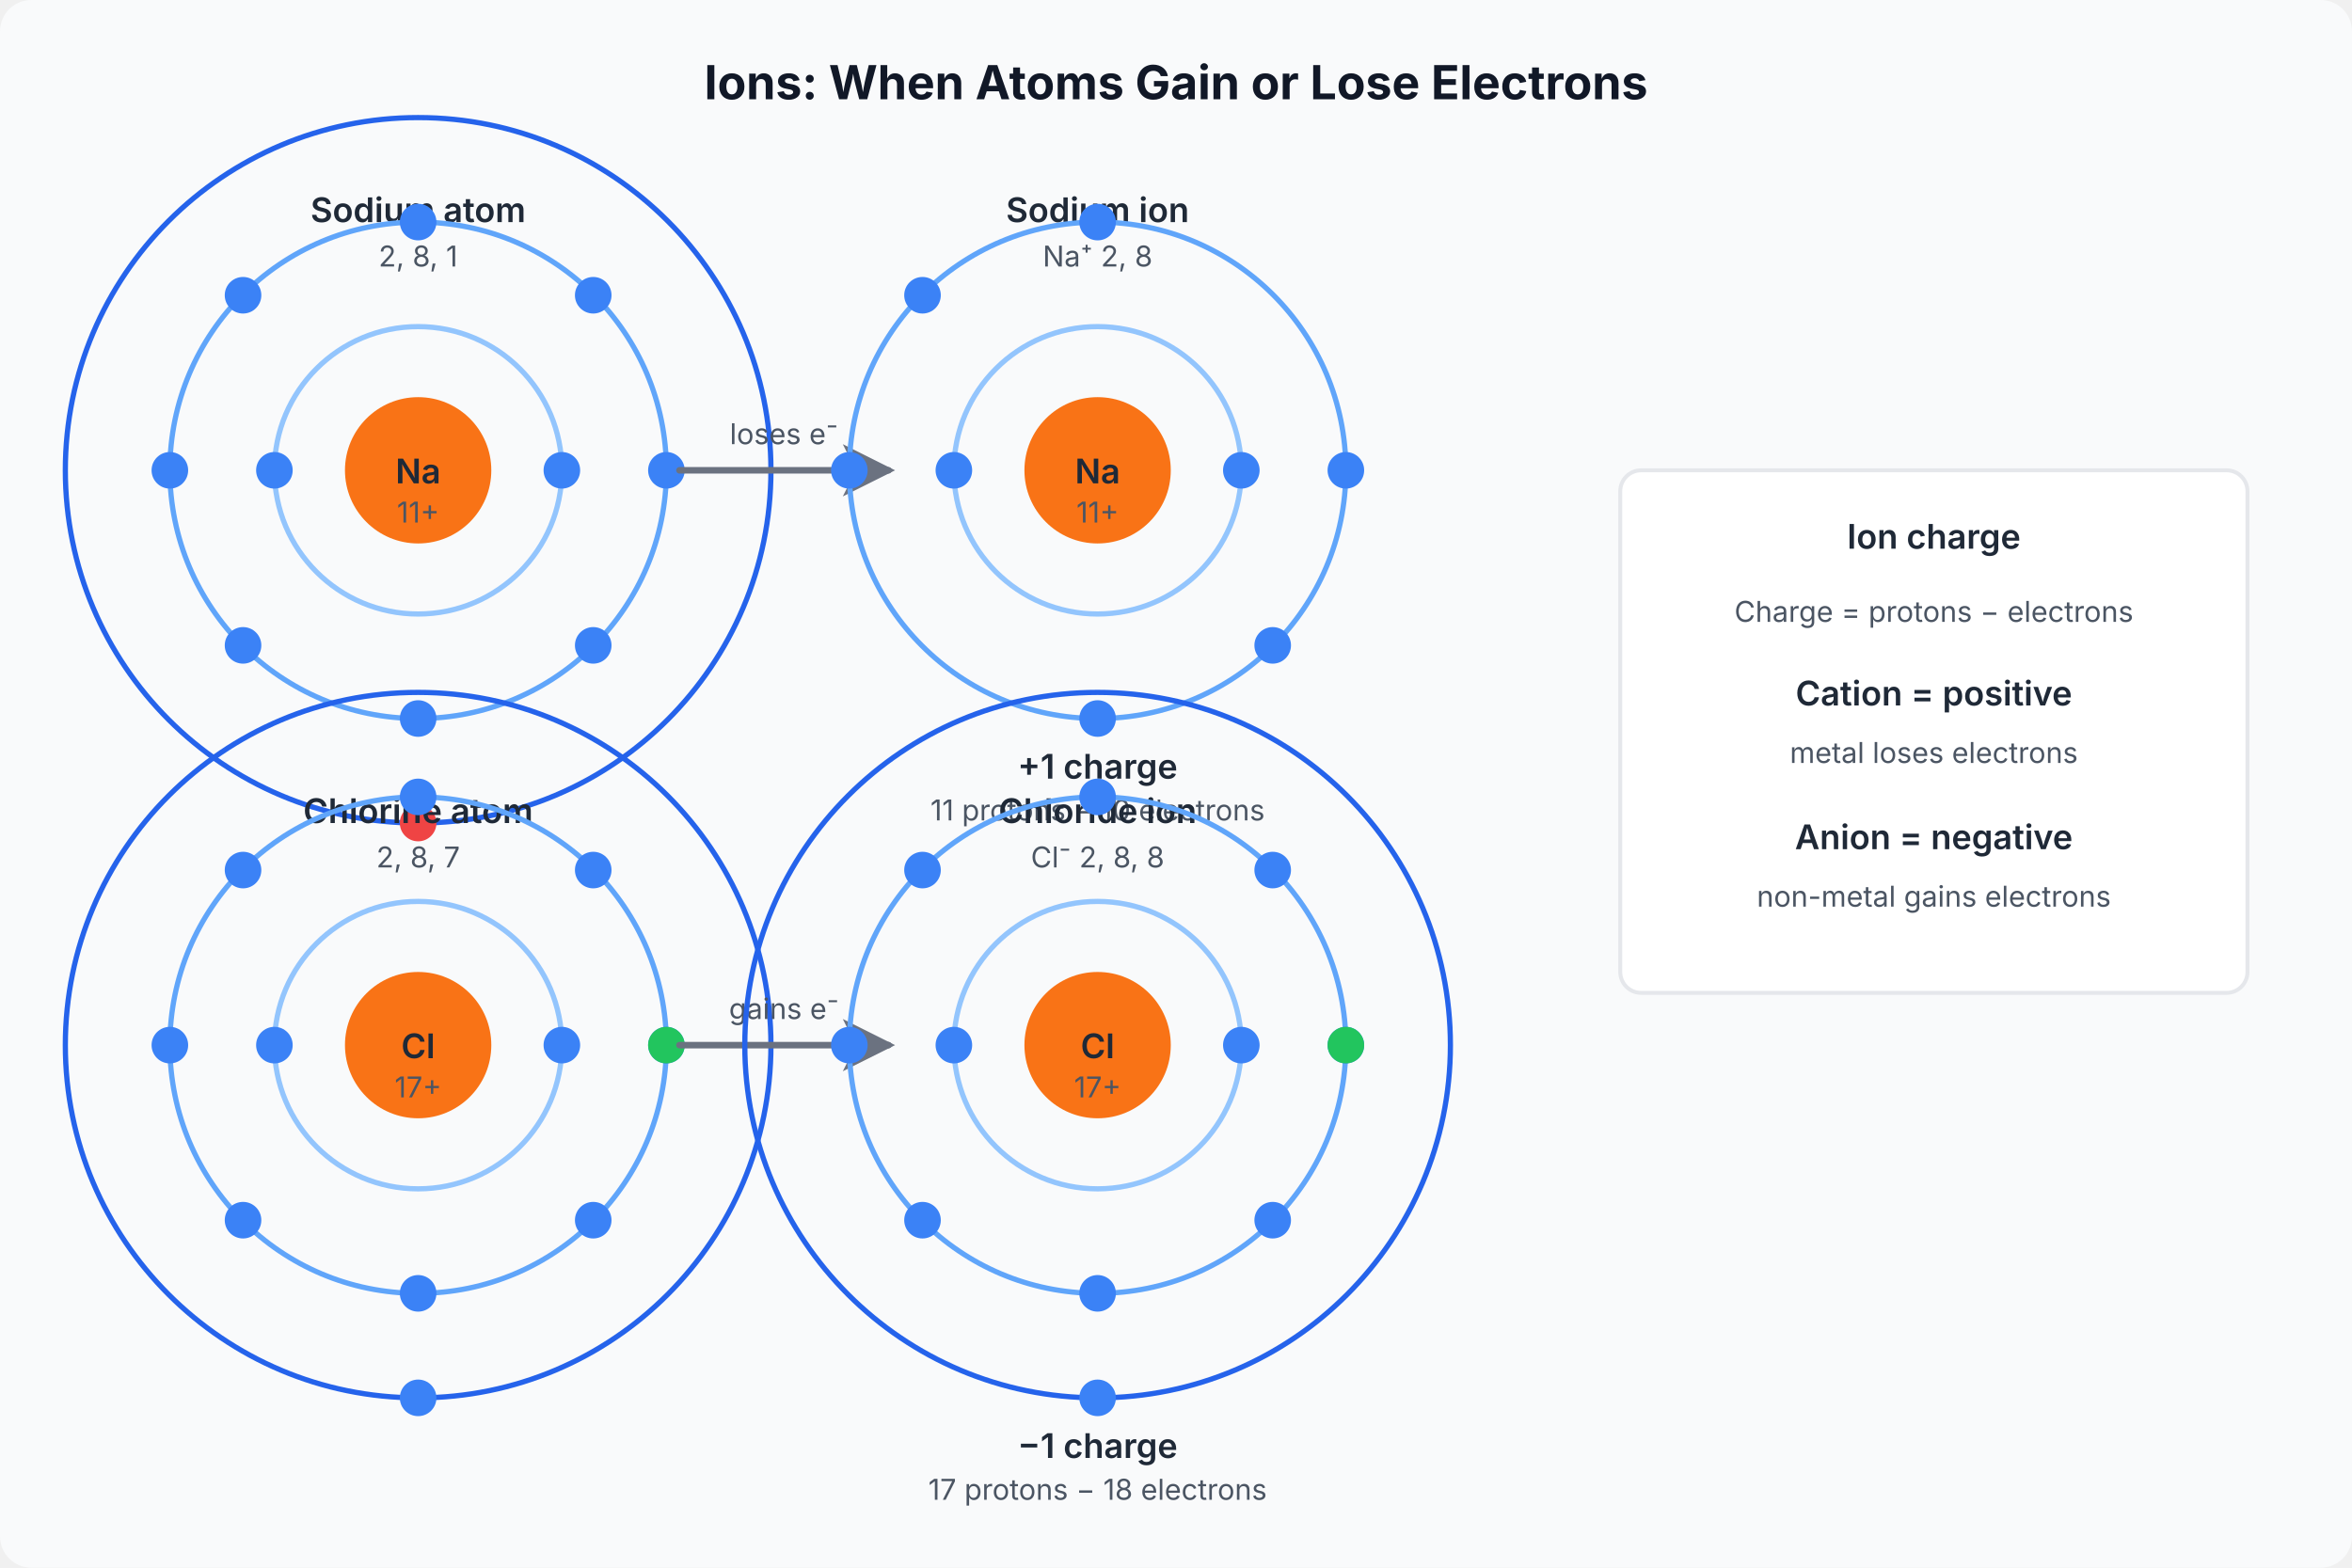
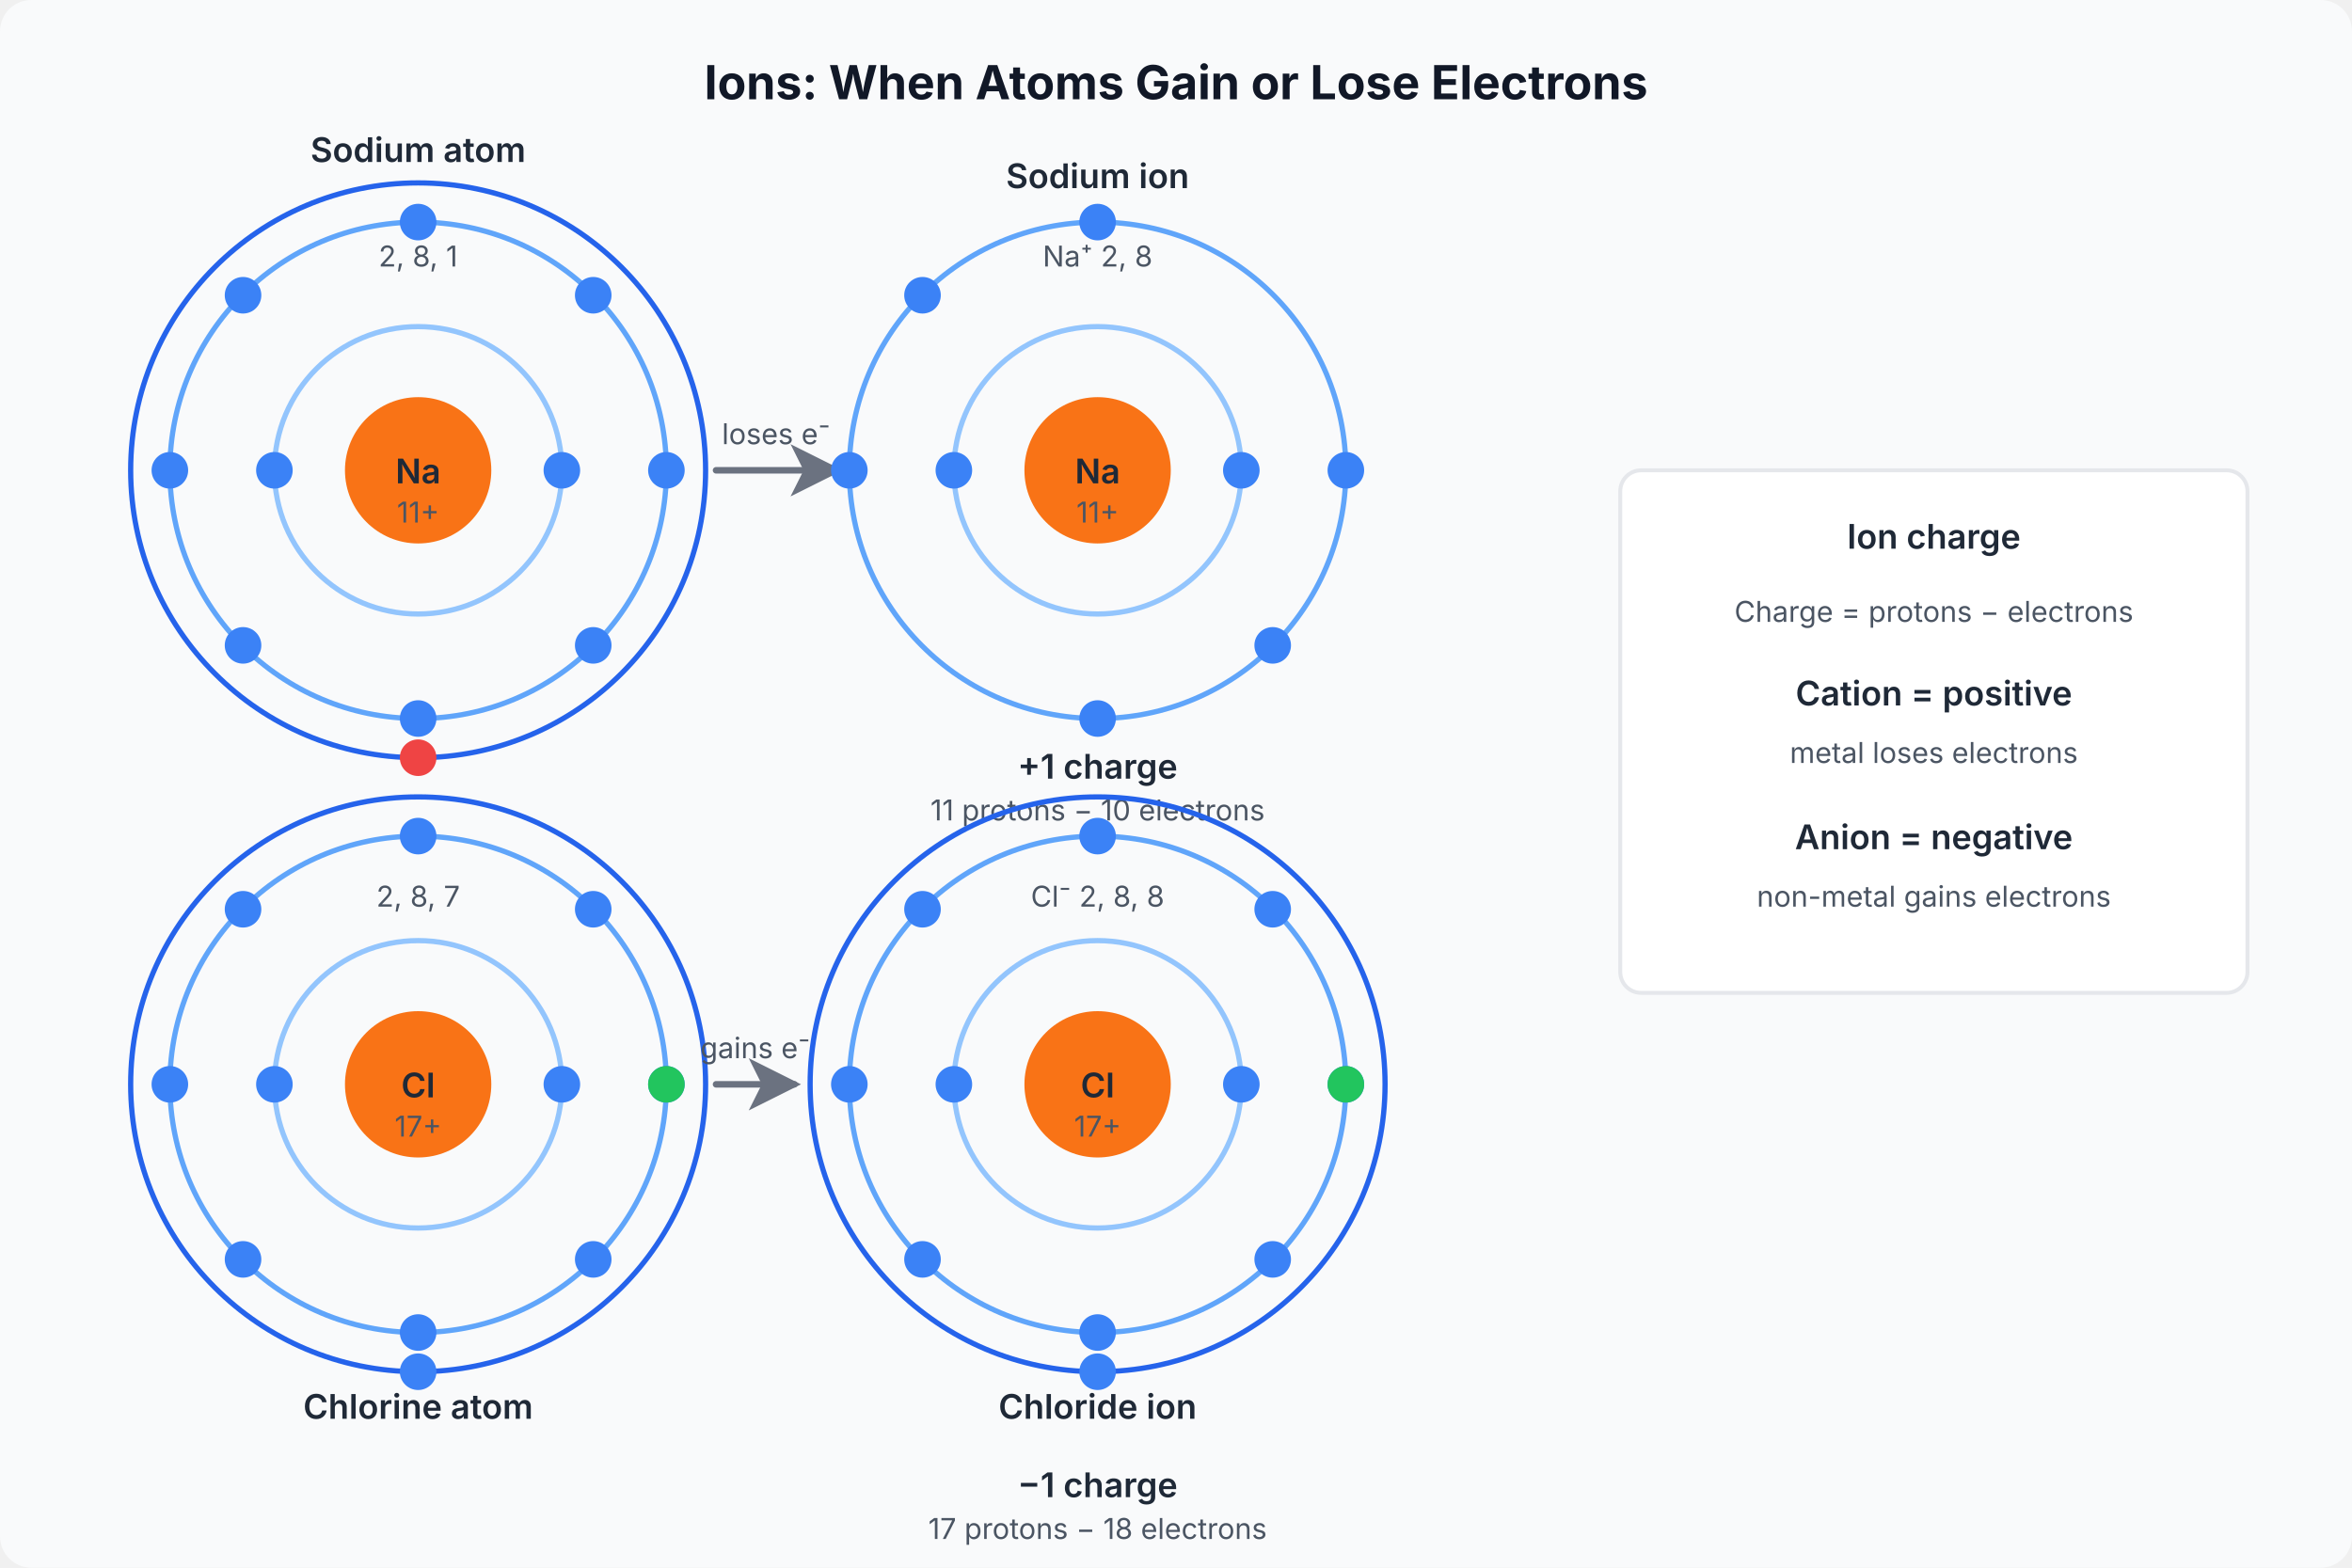
<svg xmlns="http://www.w3.org/2000/svg" viewBox="0 0 900 600" role="img" aria-labelledby="title desc">
  <defs>
    <style>
      .label { font-family: system-ui, -apple-system, BlinkMacSystemFont, sans-serif; font-size: 13px; font-weight: 600; fill: #1f2937; }
      .sublabel { font-family: system-ui, -apple-system, BlinkMacSystemFont, sans-serif; font-size: 11px; fill: #4b5563; }
      .title { font-family: system-ui, -apple-system, BlinkMacSystemFont, sans-serif; font-size: 18px; font-weight: 700; fill: #111827; }
      .line { stroke: #6b7280; stroke-width: 1.5; fill: none; }
      .shell { fill: none; stroke-width: 2; }
      .nucleus { fill: #f97316; }
      .electron { fill: #3b82f6; }
      .lost-electron { fill: #ef4444; }
      .gained-electron { fill: #22c55e; }
      .label-bg { fill: #f9fafb; }
      .arrow { fill: none; stroke-width: 2.5; stroke-linecap: round; stroke-linejoin: round; }
    </style>
    <marker id="arrowhead" markerWidth="8" markerHeight="8" refX="7" refY="4" orient="auto">
      <path d="M0,0 L8,4 L0,8 L2,4 Z" fill="#6b7280" />
    </marker>
  </defs>
  <rect width="900" height="600" fill="#f9fafb" rx="12" />
  <text x="450" y="38" text-anchor="middle" class="title">Ions: When Atoms Gain or Lose Electrons</text>
  <g transform="translate(160, 180)">
-     <text x="0" y="-95" text-anchor="middle" class="label">Sodium atom</text>
+     <text x="0" y="-118" text-anchor="middle" class="label">Sodium atom</text>
    <text x="0" y="-78" text-anchor="middle" class="sublabel">2, 8, 1</text>
    <circle cx="0" cy="0" r="28" class="nucleus" />
    <text x="0" y="5" text-anchor="middle" class="label" fill="white">Na</text>
    <text x="0" y="20" text-anchor="middle" class="sublabel" fill="white">11+</text>
    <circle cx="0" cy="0" r="55" class="shell" stroke="#93c5fd" />
    <circle cx="0" cy="0" r="95" class="shell" stroke="#60a5fa" />
-     <circle cx="0" cy="0" r="135" class="shell" stroke="#2563eb" />
+     <circle cx="0" cy="0" r="110" class="shell" stroke="#2563eb" />
    <g class="electron">
      <circle cx="55" cy="0" r="7" />
      <circle cx="-55" cy="0" r="7" />
      <circle cx="95" cy="0" r="7" />
      <circle cx="-95" cy="0" r="7" />
      <circle cx="0" cy="95" r="7" />
      <circle cx="0" cy="-95" r="7" />
      <circle cx="67" cy="67" r="7" />
      <circle cx="-67" cy="-67" r="7" />
      <circle cx="67" cy="-67" r="7" />
      <circle cx="-67" cy="67" r="7" />
-       <circle cx="0" cy="135" r="7" class="lost-electron" />
+       <circle cx="0" cy="110" r="7" class="lost-electron" />
    </g>
  </g>
-   <line x1="260" y1="180" x2="340" y2="180" class="arrow" stroke="#6b7280" marker-end="url(#arrowhead)" />
-   <text x="300" y="170" text-anchor="middle" class="sublabel">loses e⁻</text>
+   <line x1="274" y1="180" x2="320" y2="180" class="arrow" stroke="#6b7280" marker-end="url(#arrowhead)" />
+   <text x="297" y="170" text-anchor="middle" class="sublabel">loses e⁻</text>
  <g transform="translate(420, 180)">
-     <text x="0" y="-95" text-anchor="middle" class="label">Sodium ion</text>
+     <text x="0" y="-108" text-anchor="middle" class="label">Sodium ion</text>
    <text x="0" y="-78" text-anchor="middle" class="sublabel">Na⁺  2, 8</text>
    <circle cx="0" cy="0" r="28" class="nucleus" />
    <text x="0" y="5" text-anchor="middle" class="label" fill="white">Na</text>
    <text x="0" y="20" text-anchor="middle" class="sublabel" fill="white">11+</text>
    <circle cx="0" cy="0" r="55" class="shell" stroke="#93c5fd" />
    <circle cx="0" cy="0" r="95" class="shell" stroke="#60a5fa" />
    <g class="electron">
      <circle cx="55" cy="0" r="7" />
      <circle cx="-55" cy="0" r="7" />
      <circle cx="95" cy="0" r="7" />
      <circle cx="-95" cy="0" r="7" />
      <circle cx="0" cy="95" r="7" />
      <circle cx="0" cy="-95" r="7" />
      <circle cx="67" cy="67" r="7" />
      <circle cx="-67" cy="-67" r="7" />
    </g>
    <text x="0" y="118" text-anchor="middle" class="label" fill="#dc2626">+1 charge</text>
    <text x="0" y="134" text-anchor="middle" class="sublabel">11 protons − 10 electrons</text>
  </g>
-   <g transform="translate(160, 400)">
-     <text x="0" y="-85" text-anchor="middle" class="label">Chlorine atom</text>
+   <g transform="translate(160, 415)">
+     <text x="0" y="128" text-anchor="middle" class="label">Chlorine atom</text>
    <text x="0" y="-68" text-anchor="middle" class="sublabel">2, 8, 7</text>
    <circle cx="0" cy="0" r="28" class="nucleus" />
    <text x="0" y="5" text-anchor="middle" class="label" fill="white">Cl</text>
    <text x="0" y="20" text-anchor="middle" class="sublabel" fill="white">17+</text>
    <circle cx="0" cy="0" r="55" class="shell" stroke="#93c5fd" />
    <circle cx="0" cy="0" r="95" class="shell" stroke="#60a5fa" />
-     <circle cx="0" cy="0" r="135" class="shell" stroke="#2563eb" />
+     <circle cx="0" cy="0" r="110" class="shell" stroke="#2563eb" />
    <g class="electron">
      <circle cx="55" cy="0" r="7" />
      <circle cx="-55" cy="0" r="7" />
      <circle cx="95" cy="0" r="7" />
      <circle cx="-95" cy="0" r="7" />
      <circle cx="0" cy="95" r="7" />
      <circle cx="0" cy="-95" r="7" />
      <circle cx="67" cy="67" r="7" />
      <circle cx="-67" cy="-67" r="7" />
      <circle cx="67" cy="-67" r="7" />
      <circle cx="-67" cy="67" r="7" />
-       <circle cx="0" cy="135" r="7" />
+       <circle cx="0" cy="110" r="7" />
      <circle cx="95" cy="0" r="7" class="gained-electron" />
    </g>
  </g>
-   <line x1="260" y1="400" x2="340" y2="400" class="arrow" stroke="#6b7280" marker-end="url(#arrowhead)" />
-   <text x="300" y="390" text-anchor="middle" class="sublabel">gains e⁻</text>
-   <g transform="translate(420, 400)">
-     <text x="0" y="-85" text-anchor="middle" class="label">Chloride ion</text>
+   <line x1="274" y1="415" x2="304" y2="415" class="arrow" stroke="#6b7280" marker-end="url(#arrowhead)" />
+   <text x="289" y="405" text-anchor="middle" class="sublabel">gains e⁻</text>
+   <g transform="translate(420, 415)">
+     <text x="0" y="128" text-anchor="middle" class="label">Chloride ion</text>
    <text x="0" y="-68" text-anchor="middle" class="sublabel">Cl⁻  2, 8, 8</text>
    <circle cx="0" cy="0" r="28" class="nucleus" />
    <text x="0" y="5" text-anchor="middle" class="label" fill="white">Cl</text>
    <text x="0" y="20" text-anchor="middle" class="sublabel" fill="white">17+</text>
    <circle cx="0" cy="0" r="55" class="shell" stroke="#93c5fd" />
    <circle cx="0" cy="0" r="95" class="shell" stroke="#60a5fa" />
-     <circle cx="0" cy="0" r="135" class="shell" stroke="#2563eb" />
+     <circle cx="0" cy="0" r="110" class="shell" stroke="#2563eb" />
    <g class="electron">
      <circle cx="55" cy="0" r="7" />
      <circle cx="-55" cy="0" r="7" />
      <circle cx="95" cy="0" r="7" />
      <circle cx="-95" cy="0" r="7" />
      <circle cx="0" cy="95" r="7" />
      <circle cx="0" cy="-95" r="7" />
      <circle cx="67" cy="67" r="7" />
      <circle cx="-67" cy="-67" r="7" />
      <circle cx="67" cy="-67" r="7" />
      <circle cx="-67" cy="67" r="7" />
-       <circle cx="0" cy="135" r="7" />
+       <circle cx="0" cy="110" r="7" />
      <circle cx="95" cy="0" r="7" class="gained-electron" />
    </g>
    <text x="0" y="158" text-anchor="middle" class="label" fill="#2563eb">−1 charge</text>
    <text x="0" y="174" text-anchor="middle" class="sublabel">17 protons − 18 electrons</text>
  </g>
  <g transform="translate(620, 180)">
    <rect x="0" y="0" width="240" height="200" rx="8" fill="#ffffff" stroke="#e5e7eb" stroke-width="1.5" />
    <text x="120" y="30" text-anchor="middle" class="label">Ion charge</text>
    <text x="120" y="58" text-anchor="middle" class="sublabel">Charge = protons − electrons</text>
    <text x="120" y="90" text-anchor="middle" class="label" fill="#dc2626">Cation = positive</text>
    <text x="120" y="112" text-anchor="middle" class="sublabel">metal loses electrons</text>
    <text x="120" y="145" text-anchor="middle" class="label" fill="#2563eb">Anion = negative</text>
    <text x="120" y="167" text-anchor="middle" class="sublabel">non-metal gains electrons</text>
  </g>
</svg>
